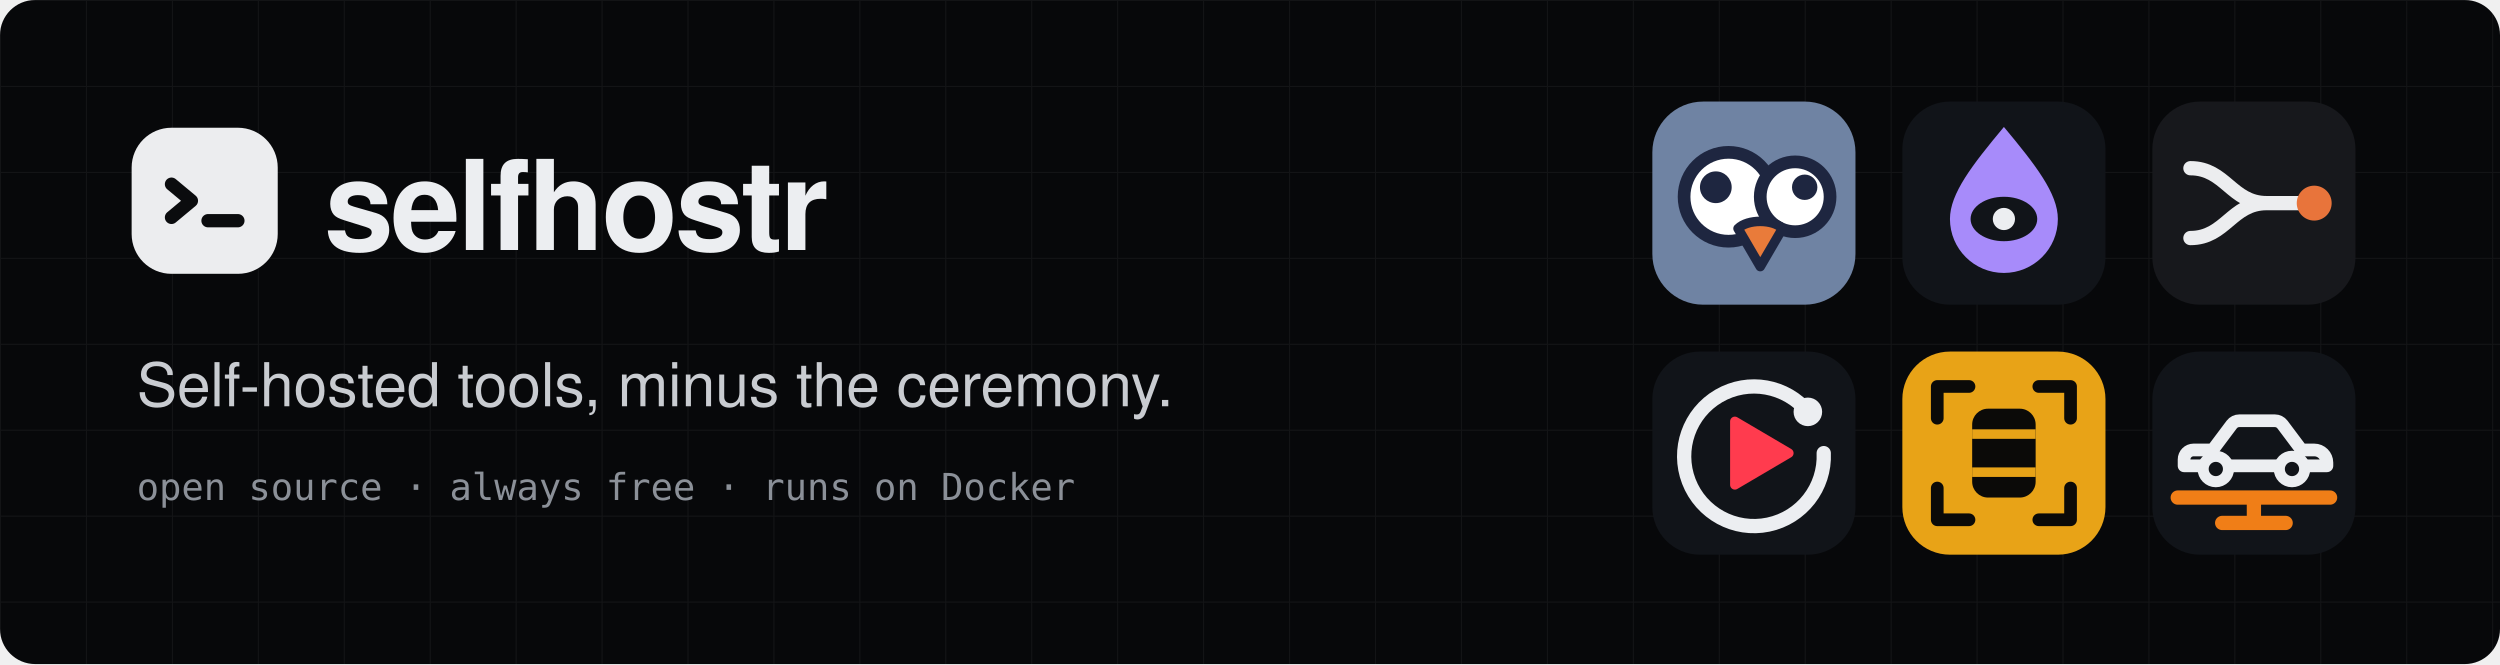
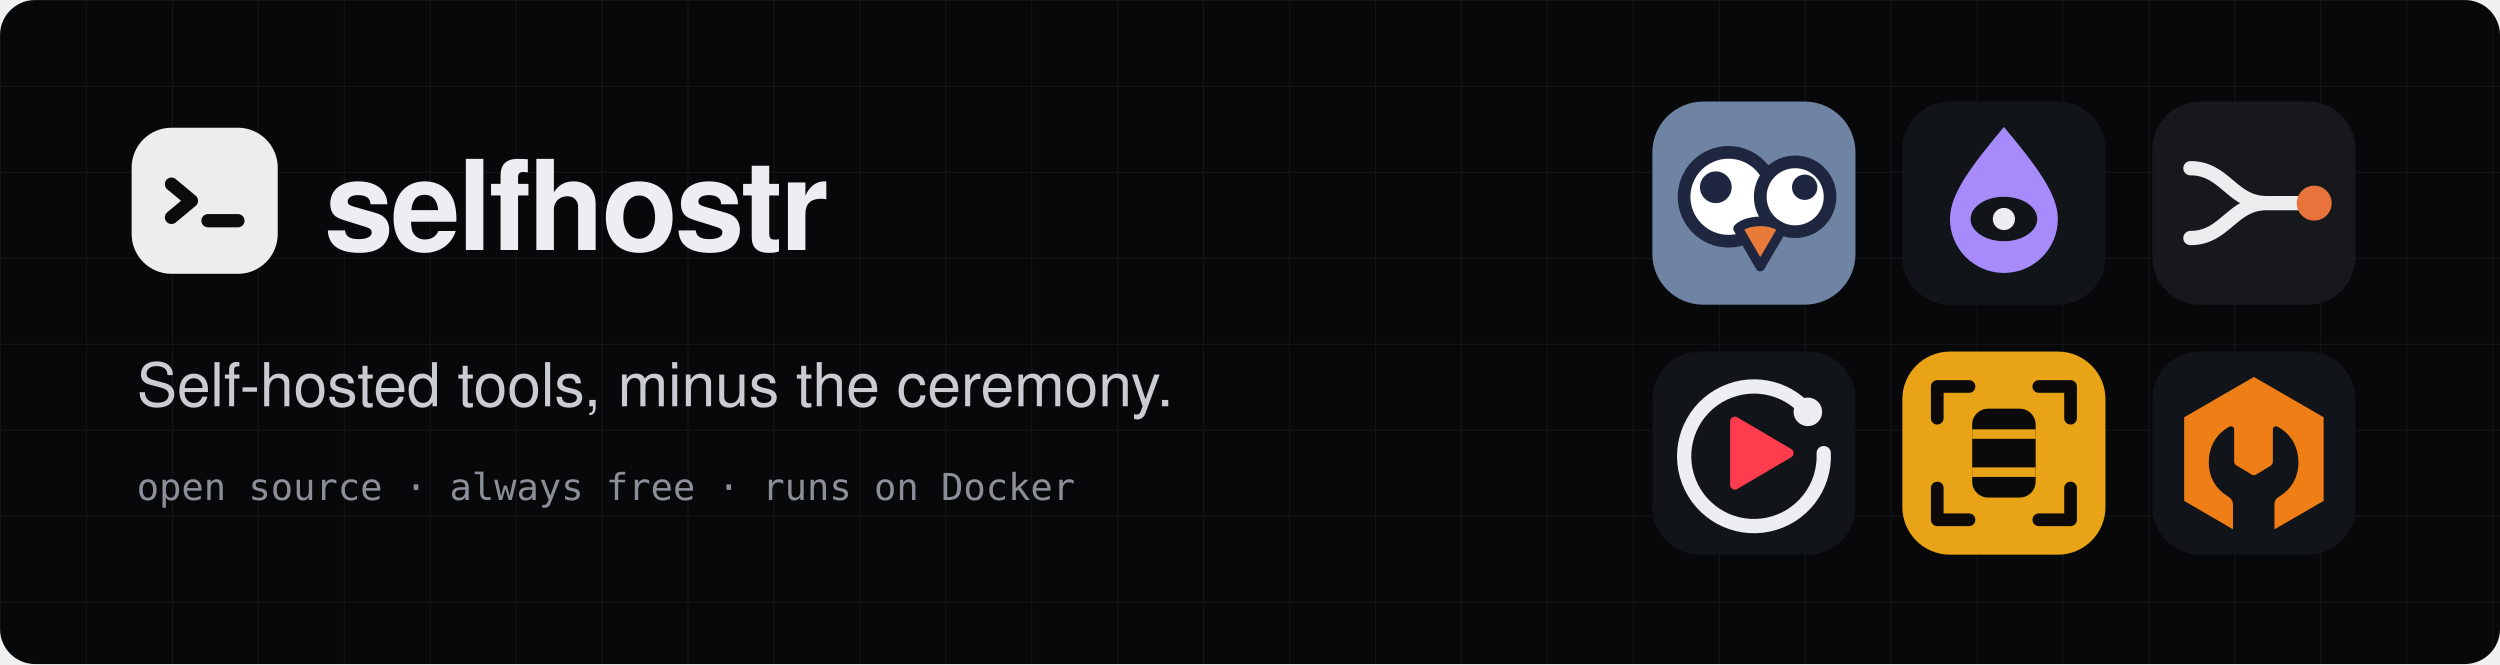
<svg xmlns="http://www.w3.org/2000/svg" viewBox="0 0 1280 340" role="img" aria-label="selfhostr: self-hosted tools, minus the ceremony">
  <defs>
    <pattern id="g" width="44" height="44" patternUnits="userSpaceOnUse">
      <path d="M44 0H0V44" fill="none" stroke="#ffffff" stroke-opacity=".05" />
    </pattern>
  </defs>
  <rect width="1280" height="340" rx="18" fill="#07080a" />
  <rect width="1280" height="340" rx="18" fill="url(#g)" />
  <g transform="translate(64 62) scale(3.4)">
    <rect x="1" y="1" width="22" height="22" rx="6" fill="#ecedef" />
    <path d="M7 9.5 10 12l-3 2.5M12.5 15H17" fill="none" stroke="#0b0c0e" stroke-width="2" stroke-linecap="round" stroke-linejoin="round" />
  </g>
  <text x="166" y="128" fill="#eceef1" font-family="-apple-system,BlinkMacSystemFont,'Segoe UI',Helvetica,Arial,sans-serif" font-size="64" font-weight="600" letter-spacing="-1.5">selfhostr</text>
  <text x="70" y="208" fill="#c9ccd1" font-family="-apple-system,BlinkMacSystemFont,'Segoe UI',Helvetica,Arial,sans-serif" font-size="31">Self-hosted tools, minus the ceremony.</text>
  <text x="70" y="256" fill="#8b9098" font-family="ui-monospace,SFMono-Regular,Menlo,Consolas,monospace" font-size="19">open source · always free · runs on Docker</text>
  <g transform="translate(846 52) scale(1.625)">
    <rect width="64" height="64" rx="16" fill="#6f83a3" />
    <circle cx="24" cy="30" r="14" fill="#fff" stroke="#1e2640" stroke-width="4" />
    <circle cx="45" cy="30" r="11" fill="#fff" stroke="#1e2640" stroke-width="4" />
    <circle cx="20" cy="27" r="5" fill="#1e2640" />
    <circle cx="48" cy="27" r="4" fill="#1e2640" />
    <path d="M27 40c3-3 11-3 14 0l-7 12z" fill="#e97b3a" stroke="#1e2640" stroke-width="3" stroke-linejoin="round" />
  </g>
  <g transform="translate(974 52) scale(1.625)">
    <rect width="64" height="64" rx="15" fill="#111419" />
    <path d="M32 8c10 12 17 21 17 29a17 17 0 0 1-34 0c0-8 7-17 17-29z" fill="#a78bfa" />
    <ellipse cx="32" cy="37" rx="10.5" ry="7" fill="#111419" />
    <circle cx="32" cy="37" r="3.5" fill="#eceef1" />
  </g>
  <g transform="translate(1102 52) scale(1.625)">
    <rect width="64" height="64" rx="15" fill="#17181c" />
    <path d="M12 21c11 0 13 11 24 11M12 43c11 0 13-11 24-11M36 32h10" fill="none" stroke="#ecedef" stroke-width="4.5" stroke-linecap="round" />
    <circle cx="51" cy="32" r="5.5" fill="#e8743b" />
  </g>
  <g transform="translate(846 180) scale(1.625)">
    <rect width="64" height="64" rx="15" fill="#111419" />
    <path d="M26 22v20l17-10z" fill="#ff3b4e" stroke="#ff3b4e" stroke-width="3" stroke-linejoin="round" />
    <path d="M49 19A22 22 0 1 0 54 32" fill="none" stroke="#eceef1" stroke-width="4.5" stroke-linecap="round" />
    <circle cx="49" cy="19" r="4.5" fill="#eceef1" />
  </g>
  <g transform="translate(974 180) scale(1.625)">
    <rect width="64" height="64" rx="15" fill="#e8a317" />
    <path d="M11 21v-10h10M43 11h10v10M53 43v10H43M21 53H11V43" fill="none" stroke="#0b0a08" stroke-width="4" stroke-linecap="round" stroke-linejoin="round" />
    <rect x="22" y="18" width="20" height="28" rx="5" fill="#0b0a08" />
    <path d="M22 26h20M22 38h20" stroke="#e8a317" stroke-width="3" />
  </g>
  <g transform="translate(1102 180) scale(1.625)">
    <rect width="64" height="64" rx="15" fill="#111419" />
-     <path d="M10 36v-2a3 3 0 0 1 3-3h6l6-8a3 3 0 0 1 2.4-1.2h11.2a3 3 0 0 1 2.4 1.2l6 8h4a4 4 0 0 1 4 4v1z" fill="none" stroke="#eceef1" stroke-width="4" stroke-linejoin="round" />
-     <circle cx="20" cy="37" r="4" fill="#111419" stroke="#eceef1" stroke-width="3.5" />
-     <circle cx="44" cy="37" r="4" fill="#111419" stroke="#eceef1" stroke-width="3.5" />
-     <path d="M8 46h48M32 46v8M22 54h20" fill="none" stroke="#F07E17" stroke-width="4.5" stroke-linecap="round" />
+     <path d="M32 8L53.97 20.7V47.05L38.48 56V48.32C38.48 46.73 39.17 46.22 40.13 45.59C43.62 43.43 46.03 39.75 46.03 34.98C46.03 29.59 43.3 25.78 39.62 23.75C38.73 23.24 37.97 23.75 37.97 24.63V34.67C37.97 35.3 37.71 35.68 37.21 36L32.63 38.79Q32 39.11 31.37 38.79L26.48 35.87C26.03 35.56 25.78 35.17 25.78 34.67V24.63C25.78 23.75 25.02 23.24 24.13 23.75C20.44 25.78 17.78 29.59 17.78 34.98C17.78 39.75 20.19 43.43 23.75 45.59C24.7 46.22 25.4 46.86 25.4 48.32L25.4 56L10.03 47.05V20.7Z" fill="#F07E17" />
  </g>
</svg>
